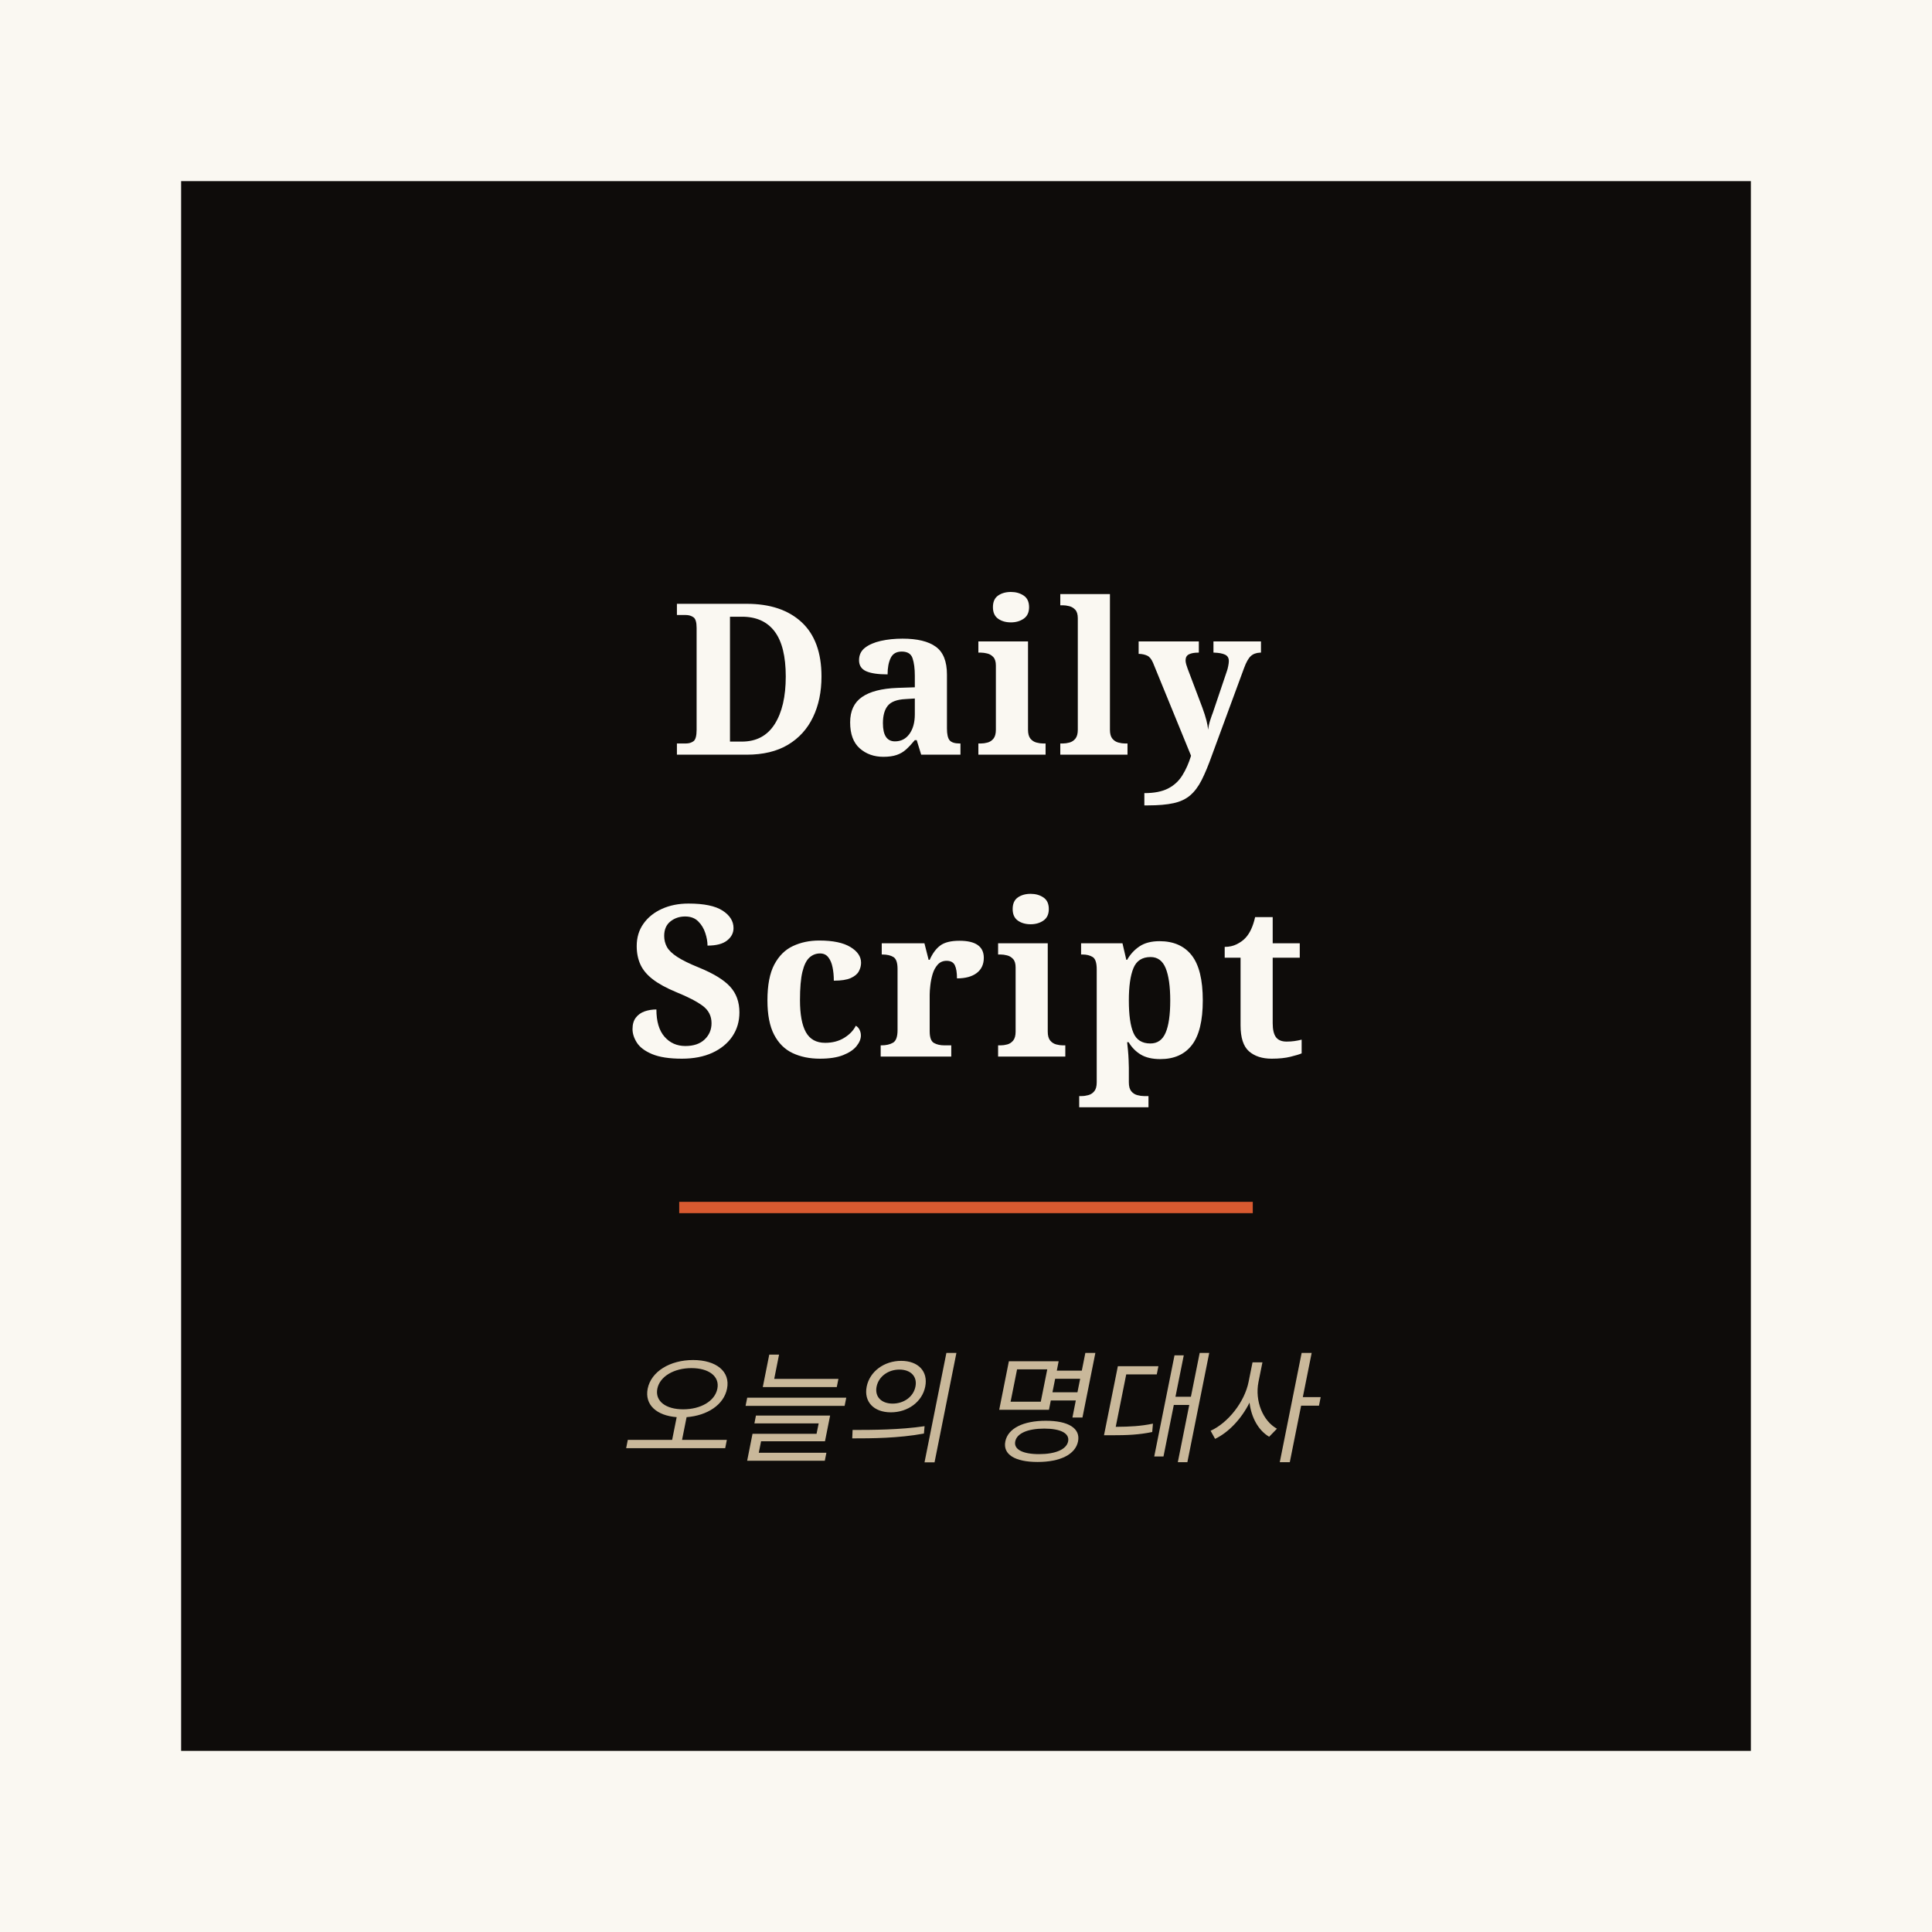
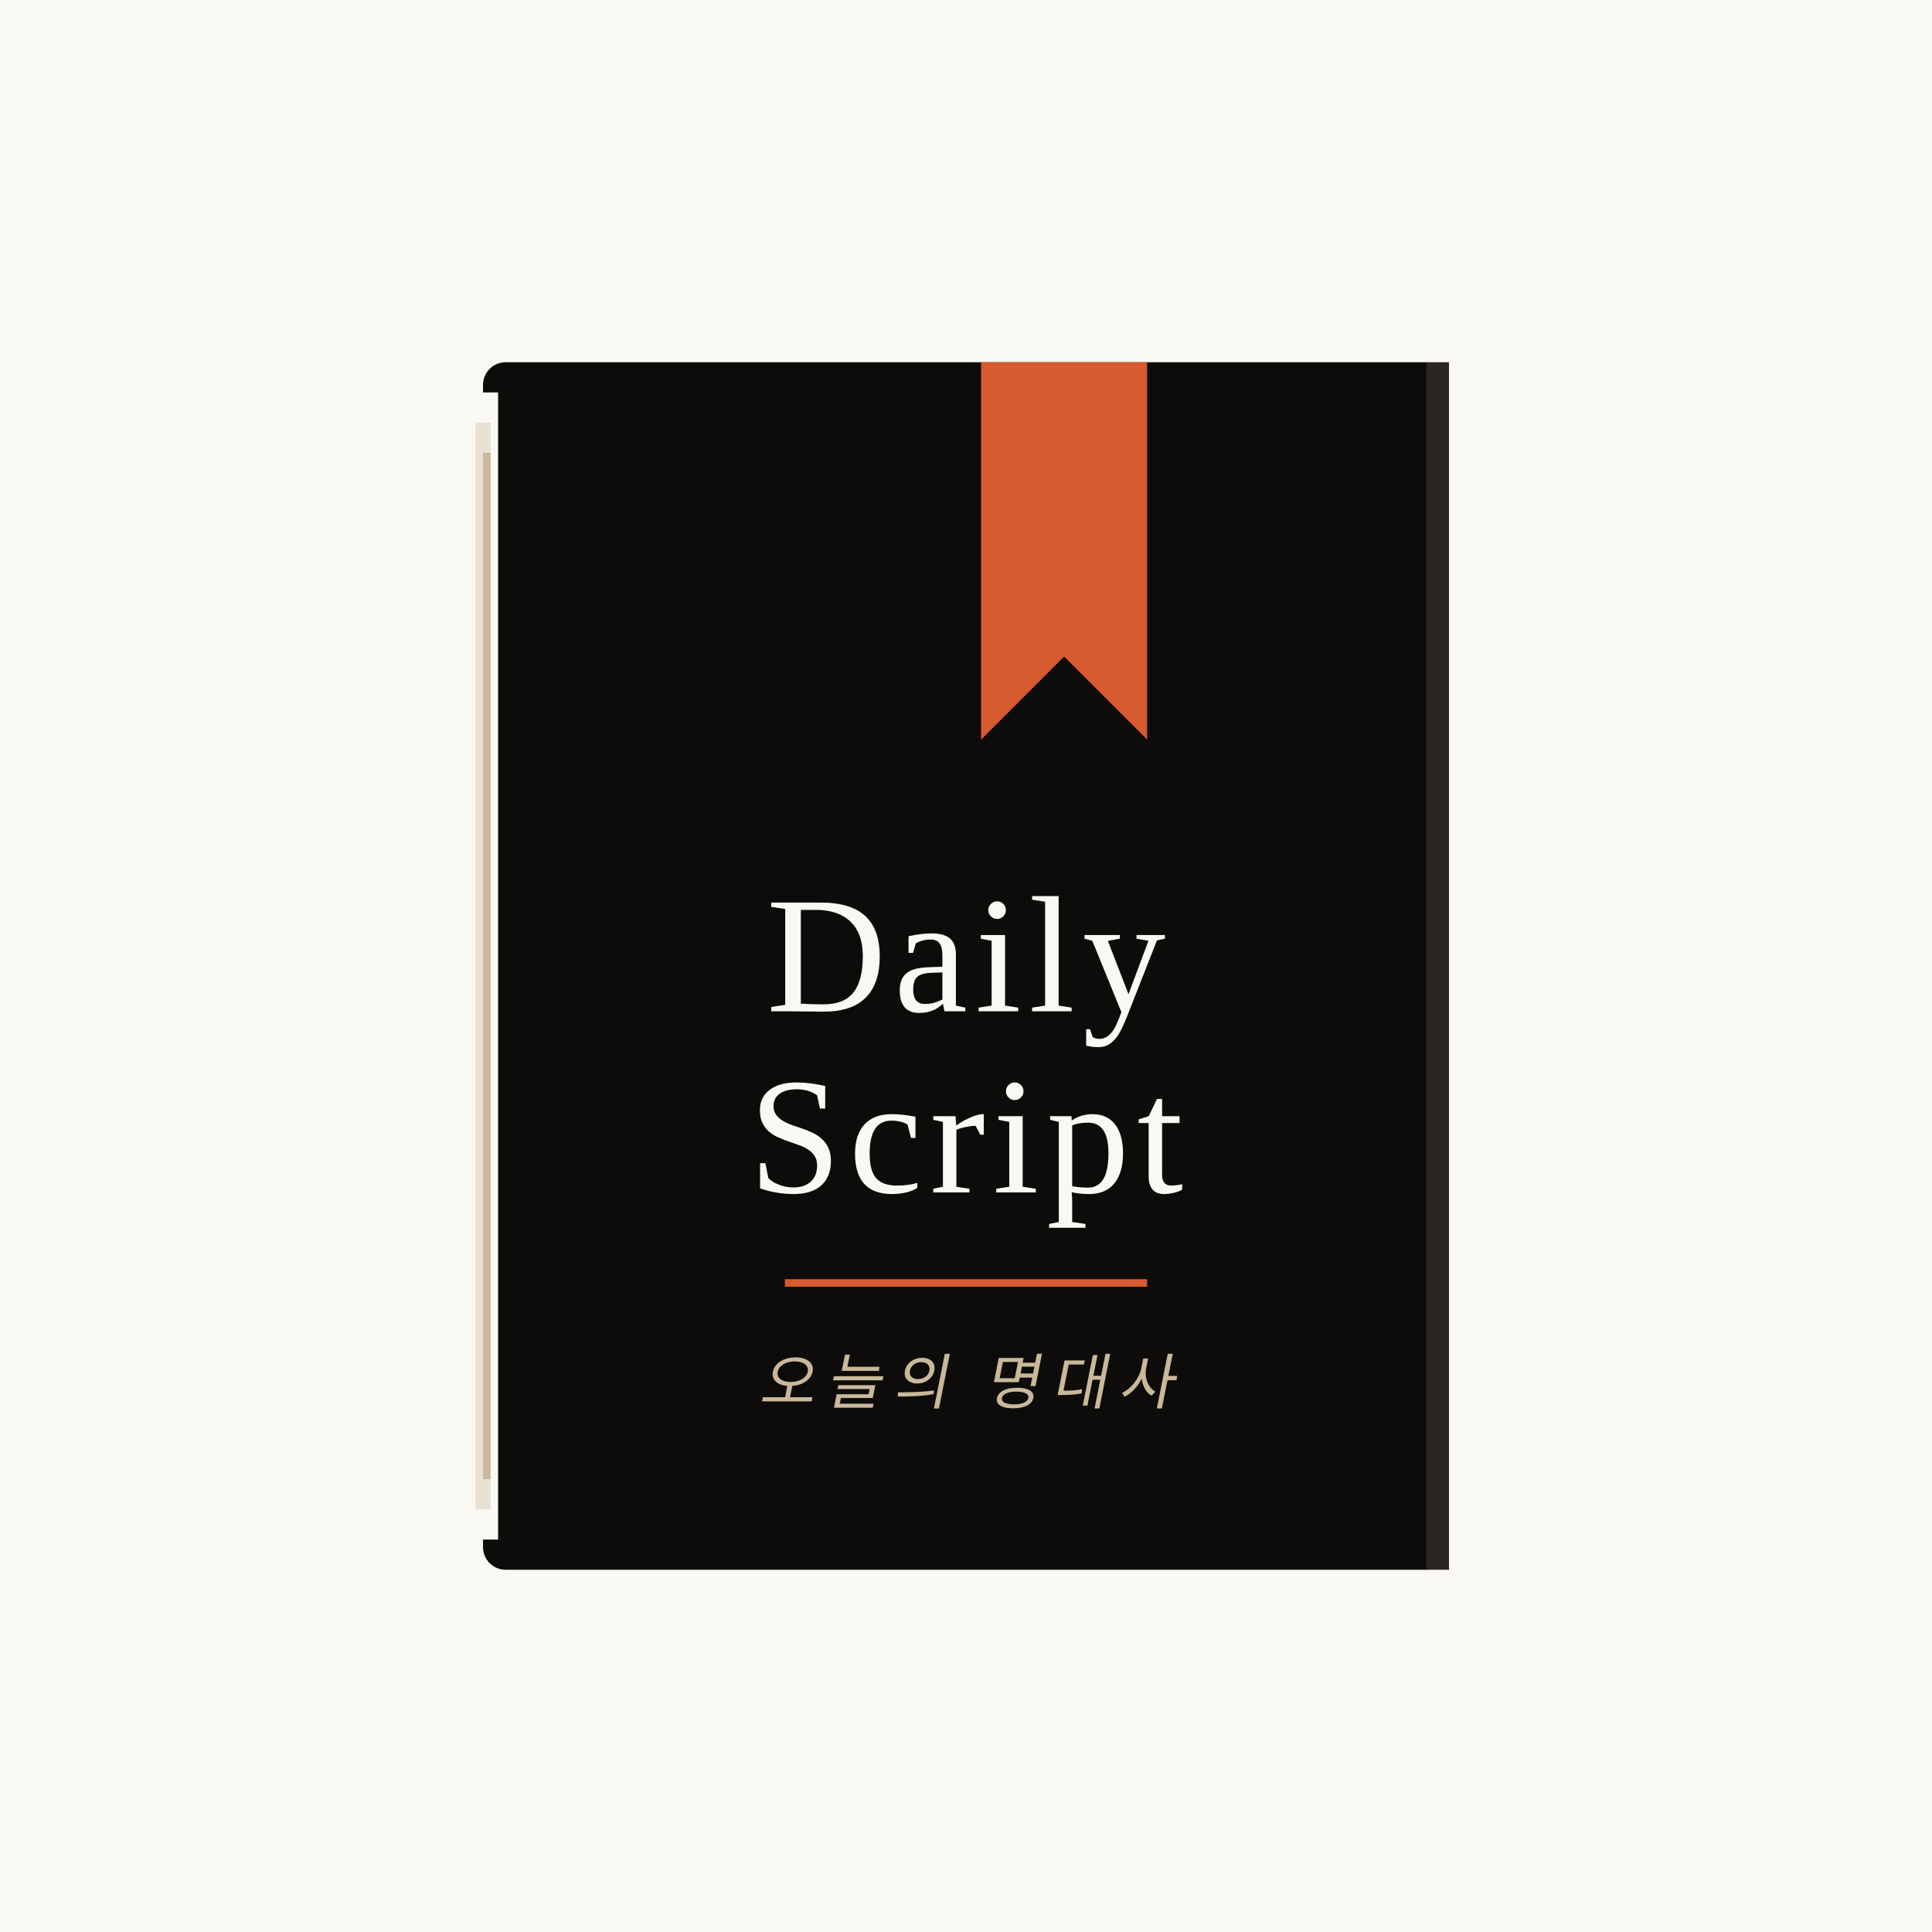
<svg xmlns="http://www.w3.org/2000/svg" viewBox="0 0 512 512">
  <rect width="512" height="512" fill="#FAF8F2" />
-   <rect x="48" y="48" width="416" height="416" fill="#0E0C0A" />
-   <g fill="#FAF8F2" font-family="Georgia, 'EB Garamond', 'Noto Serif KR', serif" text-anchor="middle">
-     <text x="256" y="200" font-size="56" font-weight="700" letter-spacing="2">Daily</text>
-     <text x="256" y="280" font-size="56" font-weight="700" letter-spacing="2">Script</text>
-     <line x1="180" y1="320" x2="332" y2="320" stroke="#D85A30" stroke-width="3" />
-     <text x="256" y="385" font-size="32" font-weight="500" font-style="italic" fill="#C9B89A">오늘의 명대사</text>
+   <rect x="128" y="96" width="256" height="320" rx="6" ry="6" fill="#0E0C0A" />
+   <rect x="378" y="96" width="6" height="320" fill="#2C2620" />
+   <rect x="124" y="104" width="8" height="304" fill="#FAF8F2" />
+   <rect x="126" y="112" width="4" height="288" fill="#E8E1D3" />
+   <rect x="128" y="120" width="2" height="272" fill="#C9B89A" />
+   <path d="M 304 96 L 304 196 L 282 174 L 260 196 L 260 96 Z" fill="#D85A30" />
+   <g fill="#FAF8F2" font-family="Georgia, 'Times New Roman', serif" text-anchor="middle">
+     <text x="256" y="268" font-size="44" font-weight="400" letter-spacing="2">Daily</text>
+     <text x="256" y="316" font-size="44" font-weight="400" letter-spacing="2">Script</text>
  </g>
+   <line x1="208" y1="340" x2="304" y2="340" stroke="#D85A30" stroke-width="2" />
+   <text x="256" y="372" fill="#C9B89A" font-family="Georgia, serif" font-size="16" font-style="italic" text-anchor="middle" letter-spacing="3">오늘의 명대사</text>
</svg>
